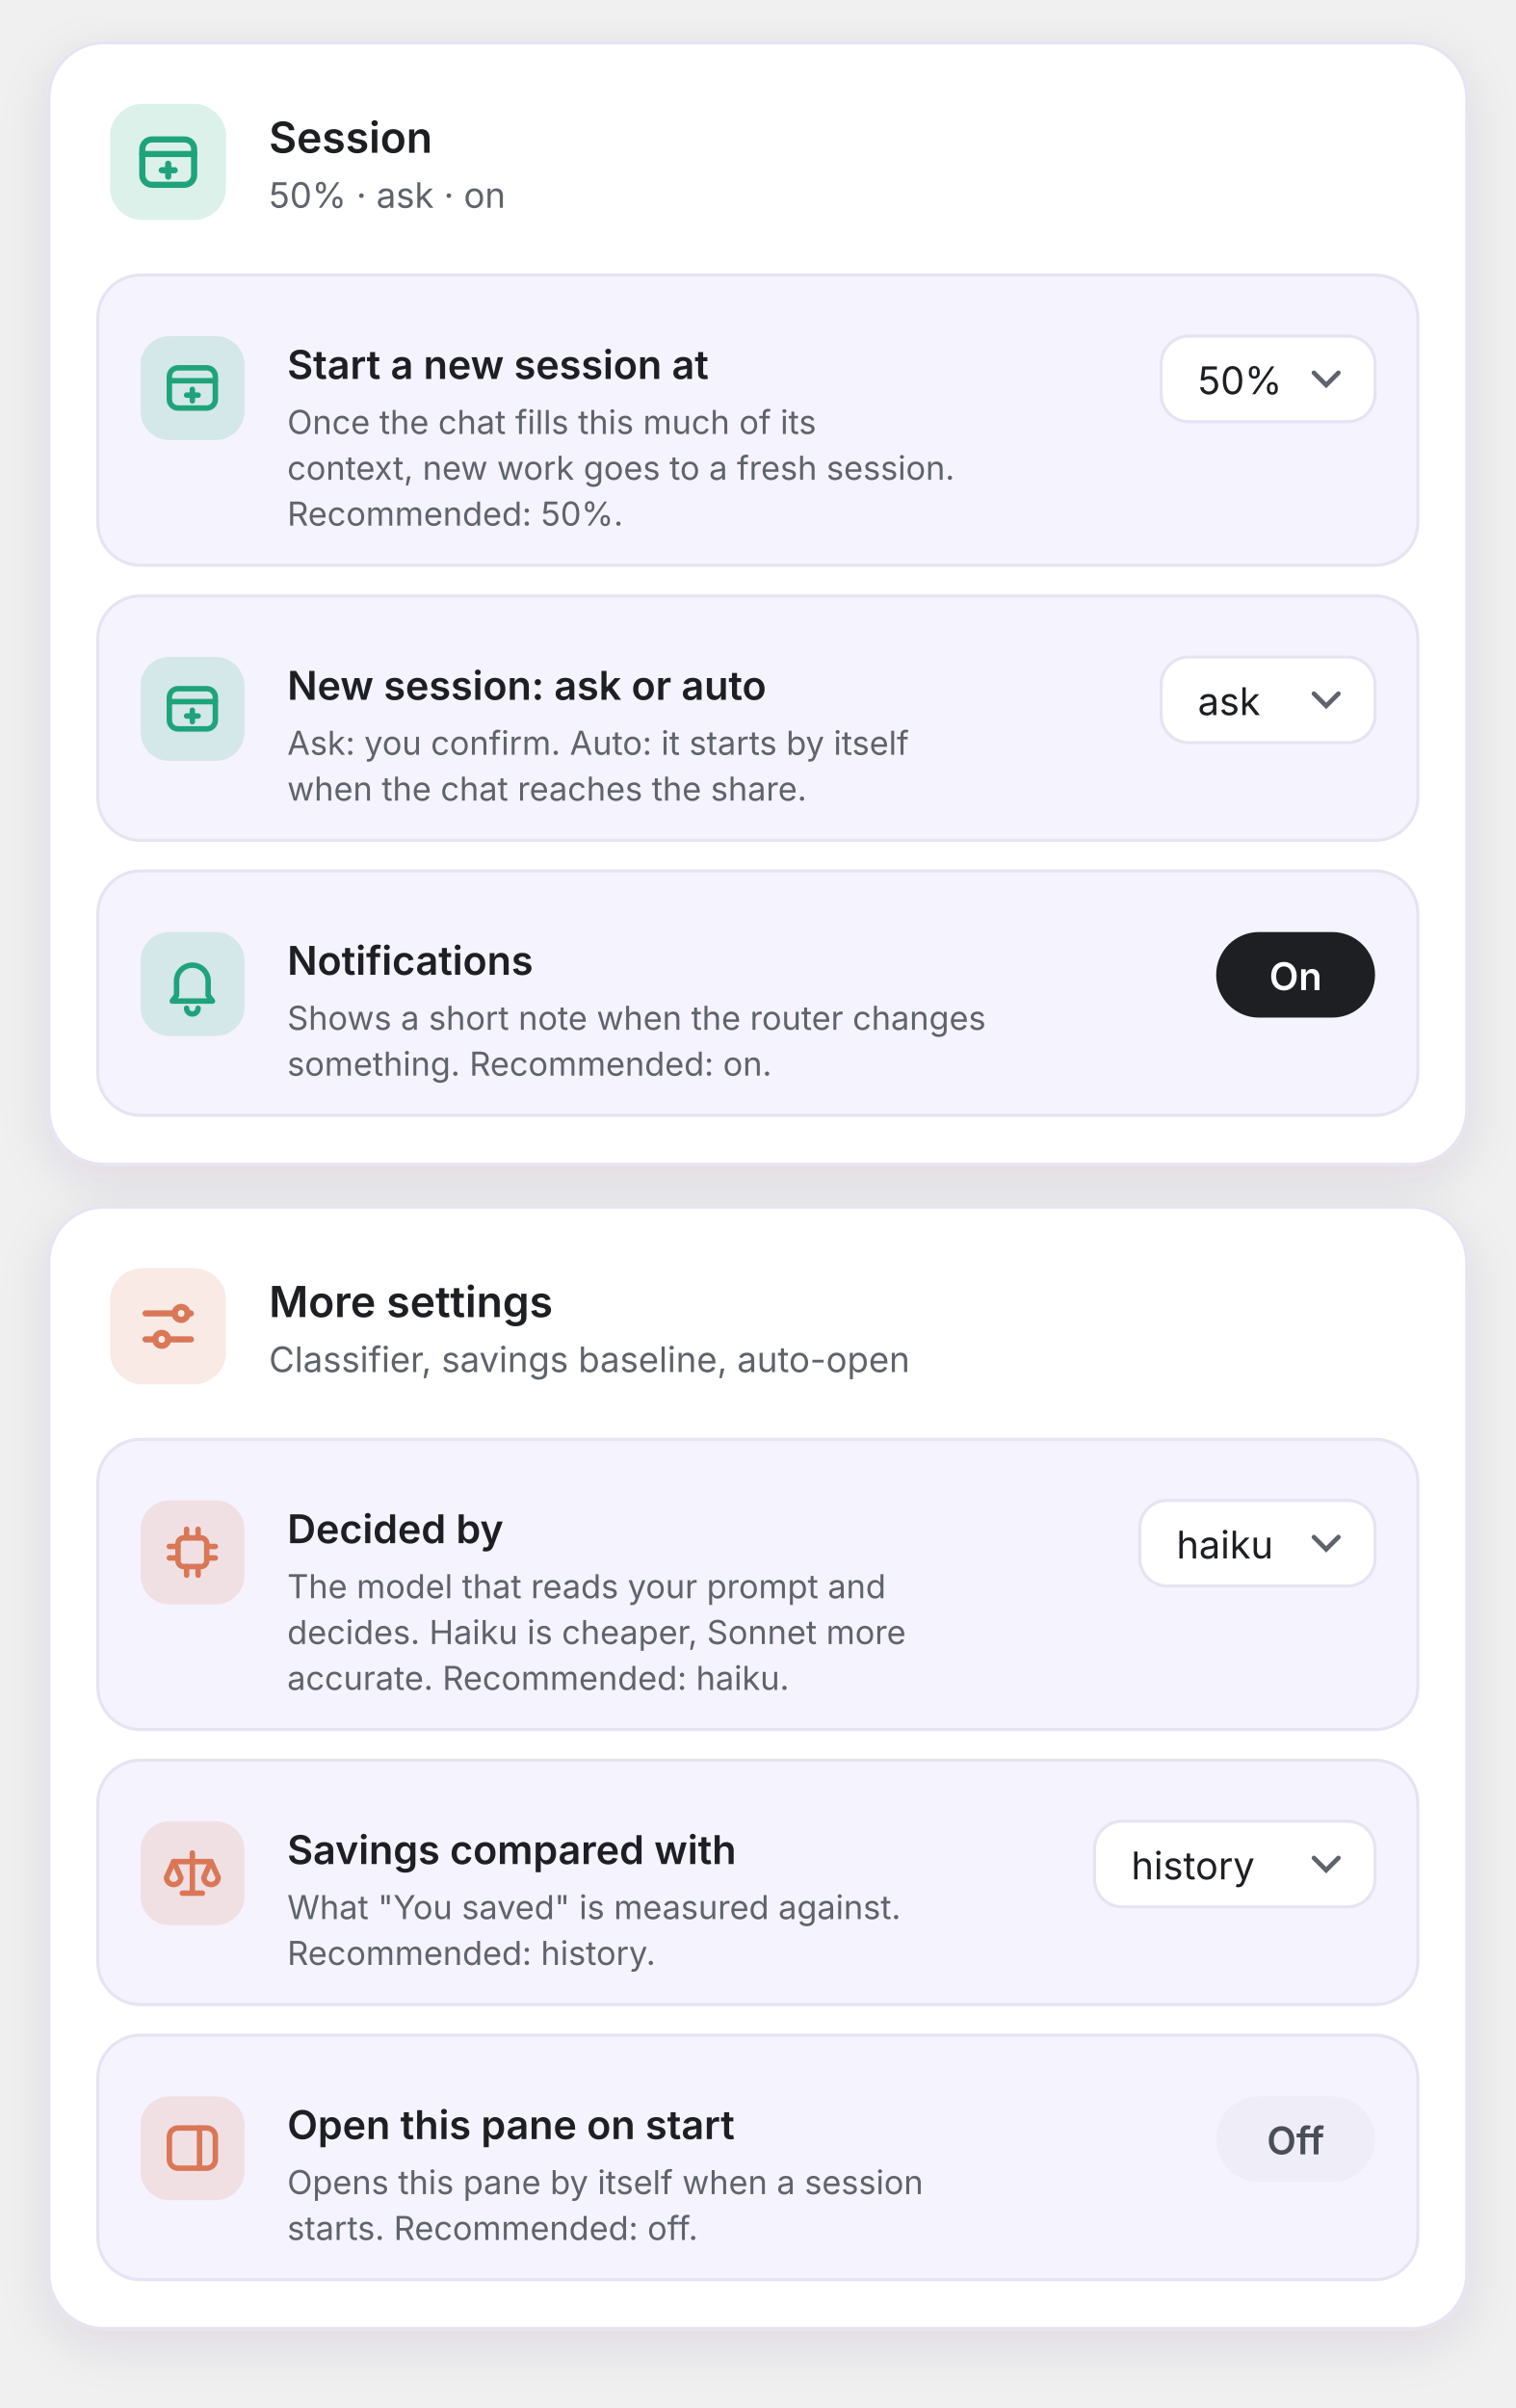
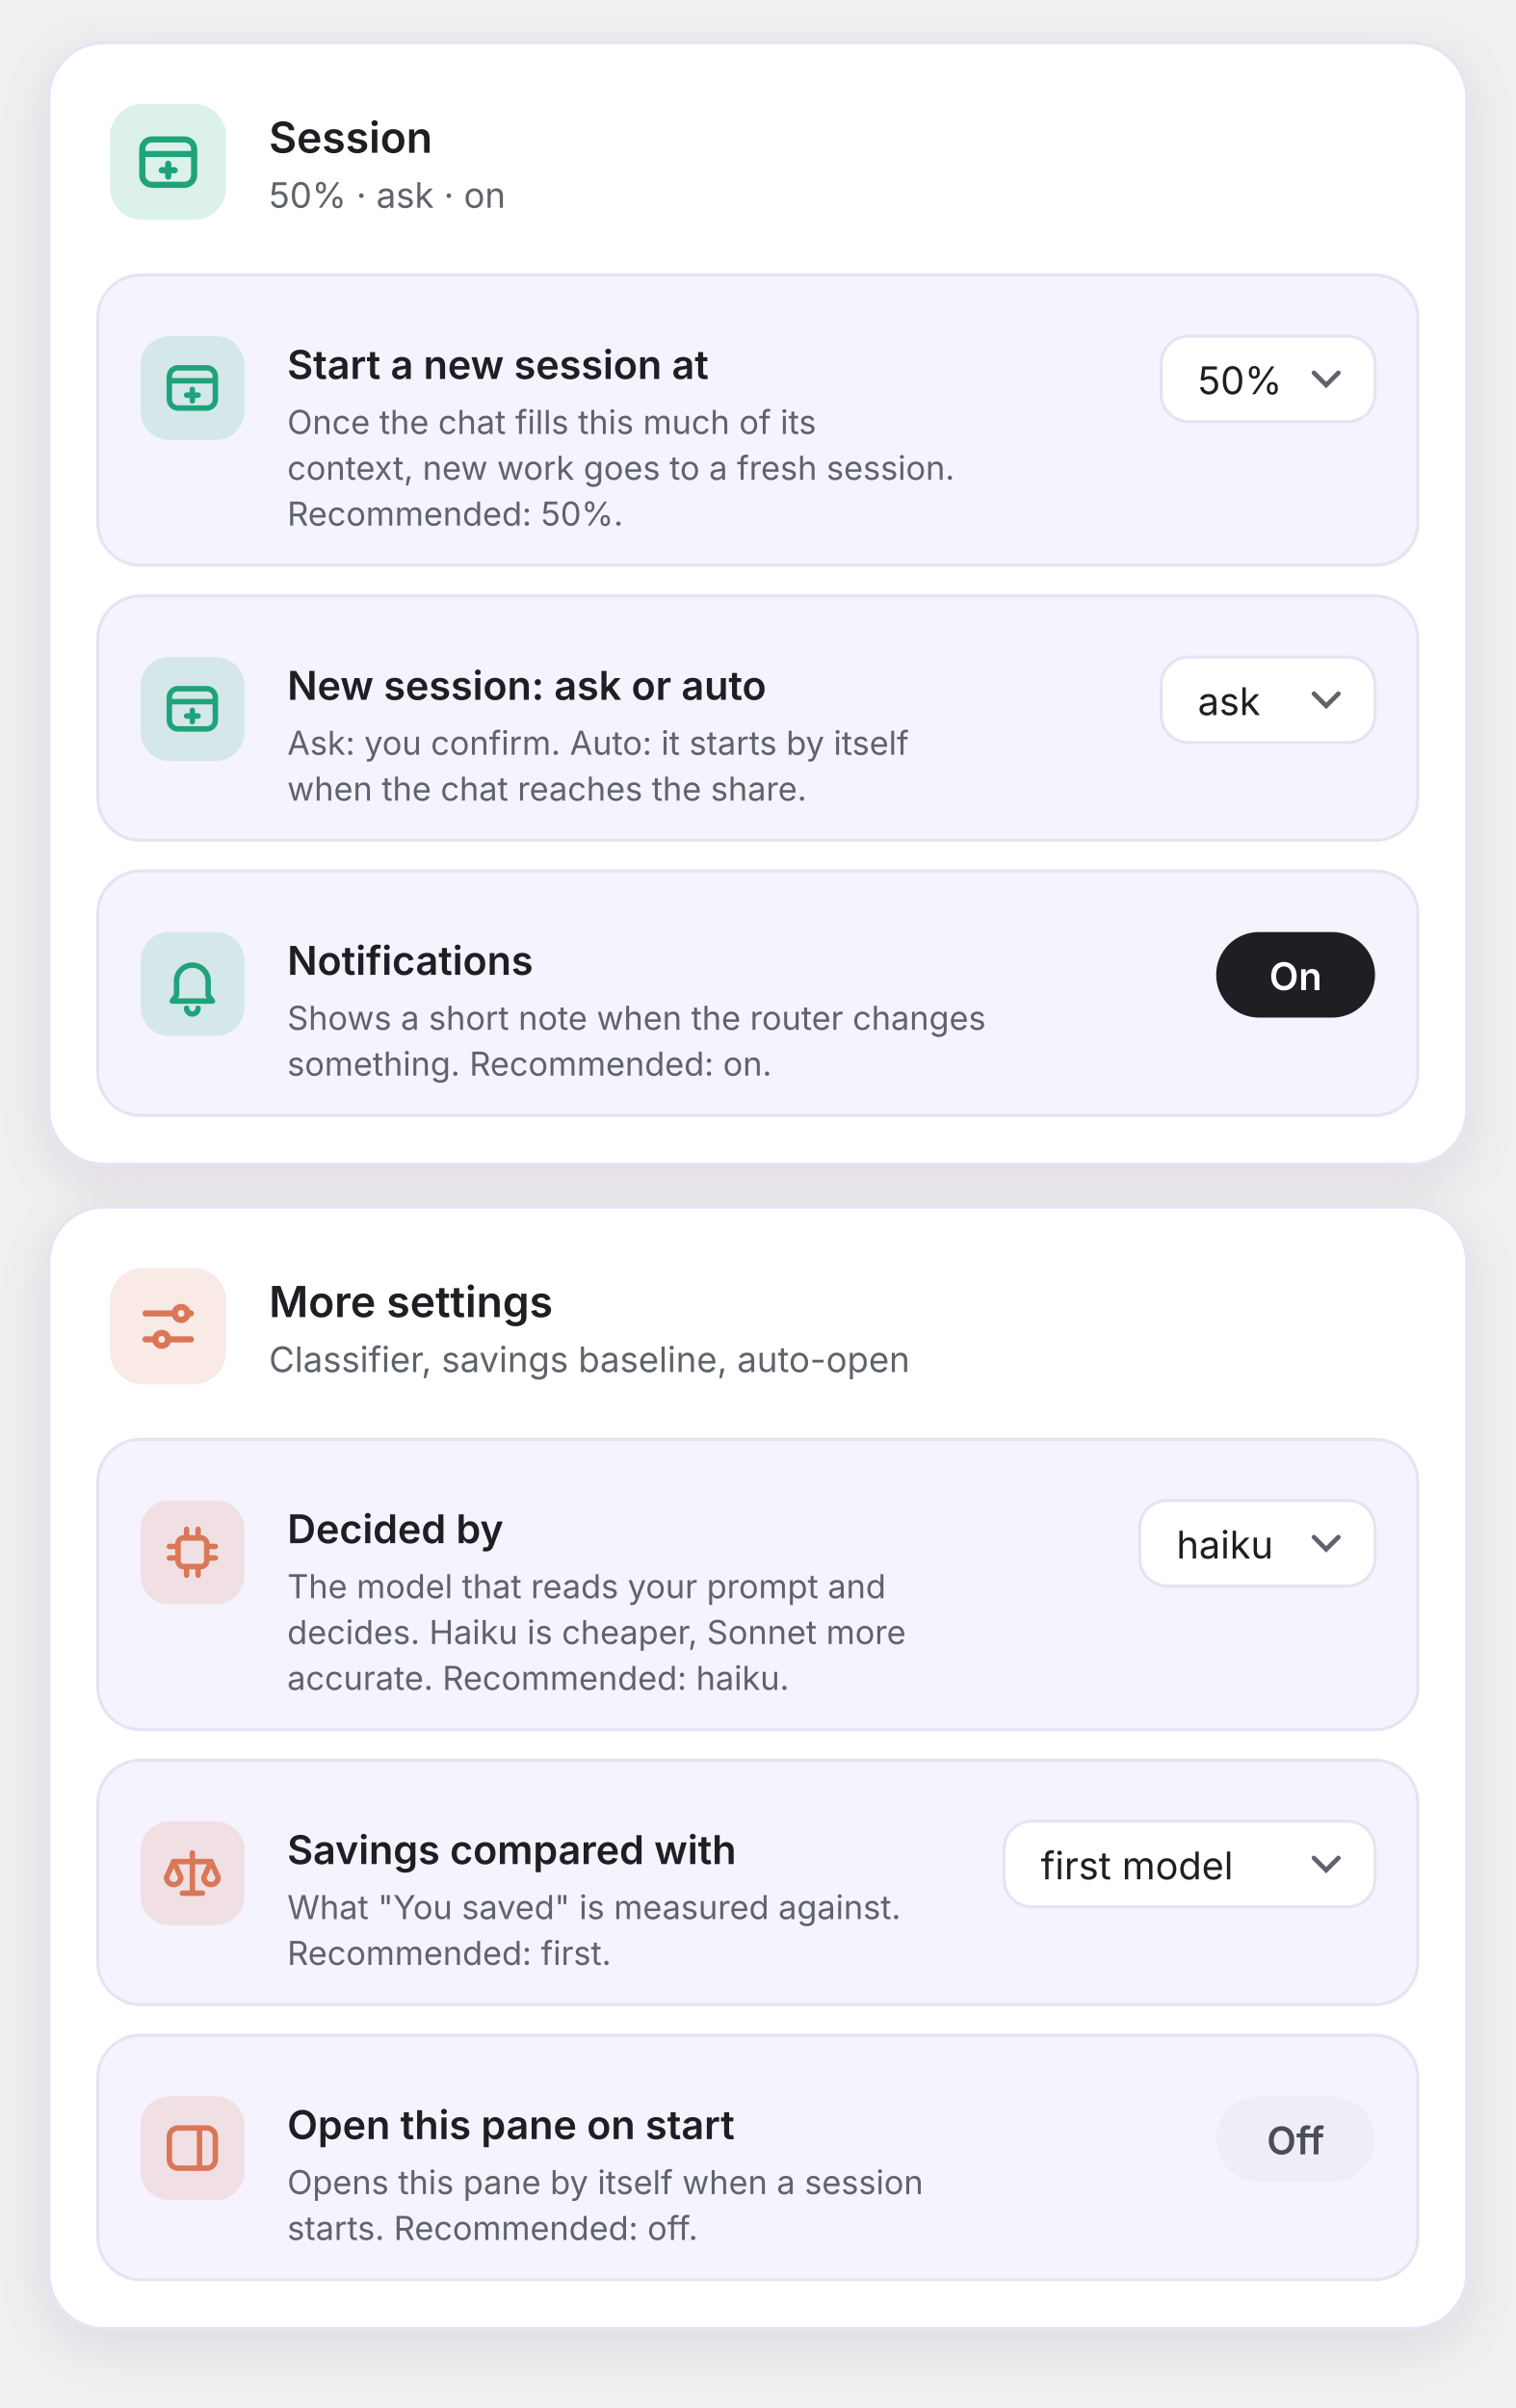
<svg xmlns="http://www.w3.org/2000/svg" width="496" height="788" viewBox="0 0 496 788" font-family="-apple-system,BlinkMacSystemFont,system-ui,sans-serif">
  <defs>
    <filter id="sh" x="-10%" y="-12%" width="120%" height="140%">
      <feDropShadow dx="0" dy="5" stdDeviation="8" flood-color="#2a2357" flood-opacity="0.1" />
    </filter>
    <filter id="glow" x="-50%" y="-50%" width="200%" height="200%">
      <feGaussianBlur stdDeviation="40" />
    </filter>
    <linearGradient id="calm" x1="0" x2="1">
      <stop offset="0" stop-color="#1fa37a" />
      <stop offset="1" stop-color="#4cc59c" />
    </linearGradient>
    <linearGradient id="near" x1="0" x2="1">
      <stop offset="0" stop-color="#d98a1c" />
      <stop offset="1" stop-color="#f0b545" />
    </linearGradient>
    <linearGradient id="over" x1="0" x2="1">
      <stop offset="0" stop-color="#e0483f" />
      <stop offset="1" stop-color="#f07f4f" />
    </linearGradient>
    <linearGradient id="area" x1="0" y1="0" x2="0" y2="1">
      <stop offset="0" stop-color="#1fa37a" stop-opacity=".28" />
      <stop offset="1" stop-color="#1fa37a" stop-opacity="0" />
    </linearGradient>
    <linearGradient id="bg" x1="0" y1="0" x2="1" y2="1">
      <stop offset="0" stop-color="#ffffff" />
      <stop offset="1" stop-color="#f2efff" />
    </linearGradient>
  </defs>
  <g transform="translate(8 6)">
    <rect x="8" y="8" width="464" height="367" rx="18" fill="#ffffff" stroke="#e6e3f2" filter="url(#sh)" />
    <g transform="translate(28 28)">
      <rect width="38" height="38" rx="10.56" fill="#1fa37a" fill-opacity="0.15" />
      <g transform="translate(6.33 6.33) scale(1.06)" fill="none" stroke="#1fa37a" stroke-width="1.9" stroke-linecap="round" stroke-linejoin="round">
        <rect x="4" y="5" width="16" height="14" rx="3" />
        <path d="M4 9.5h16M12 12.5v4M10 14.5h4" />
      </g>
    </g>
    <text x="80" y="44" font-size="14" font-weight="600" fill="#1d1f23">Session</text>
    <text x="80" y="62" font-size="11.5" fill="#5f636b">50% · ask · on</text>
    <rect x="24" y="84" width="432" height="95" rx="14" fill="#f5f3fd" stroke="#e6e3f2" />
    <g transform="translate(38 104)">
      <rect width="34" height="34" rx="9.44" fill="#1fa37a" fill-opacity="0.15" />
      <g transform="translate(5.67 5.67) scale(0.94)" fill="none" stroke="#1fa37a" stroke-width="1.9" stroke-linecap="round" stroke-linejoin="round">
        <rect x="4" y="5" width="16" height="14" rx="3" />
        <path d="M4 9.5h16M12 12.5v4M10 14.5h4" />
      </g>
    </g>
    <text x="86" y="118" font-size="13" font-weight="600" fill="#1d1f23">Start a new session at</text>
    <text x="86" y="136" font-size="10.8" fill="#5f636b">Once the chat fills this much of its</text>
    <text x="86" y="151" font-size="10.8" fill="#5f636b">context, new work goes to a fresh session.</text>
    <text x="86" y="166" font-size="10.8" fill="#5f636b">Recommended: 50%.</text>
    <rect x="372" y="104" width="70" height="28" rx="9" fill="#ffffff" stroke="#e6e3f2" />
    <text x="384" y="123" font-size="12.5" fill="#1d1f23">50%</text>
    <path d="M422 116l4 4 4-4" fill="none" stroke="#5f636b" stroke-width="1.5" stroke-linecap="round" />
    <rect x="24" y="189" width="432" height="80" rx="14" fill="#f5f3fd" stroke="#e6e3f2" />
    <g transform="translate(38 209)">
      <rect width="34" height="34" rx="9.44" fill="#1fa37a" fill-opacity="0.15" />
      <g transform="translate(5.67 5.67) scale(0.94)" fill="none" stroke="#1fa37a" stroke-width="1.9" stroke-linecap="round" stroke-linejoin="round">
        <rect x="4" y="5" width="16" height="14" rx="3" />
        <path d="M4 9.5h16M12 12.5v4M10 14.5h4" />
      </g>
    </g>
    <text x="86" y="223" font-size="13" font-weight="600" fill="#1d1f23">New session: ask or auto</text>
    <text x="86" y="241" font-size="10.8" fill="#5f636b">Ask: you confirm. Auto: it starts by itself</text>
    <text x="86" y="256" font-size="10.8" fill="#5f636b">when the chat reaches the share.</text>
    <rect x="372" y="209" width="70" height="28" rx="9" fill="#ffffff" stroke="#e6e3f2" />
    <text x="384" y="228" font-size="12.5" fill="#1d1f23">ask</text>
    <path d="M422 221l4 4 4-4" fill="none" stroke="#5f636b" stroke-width="1.5" stroke-linecap="round" />
    <rect x="24" y="279" width="432" height="80" rx="14" fill="#f5f3fd" stroke="#e6e3f2" />
    <g transform="translate(38 299)">
      <rect width="34" height="34" rx="9.44" fill="#1fa37a" fill-opacity="0.15" />
      <g transform="translate(5.67 5.67) scale(0.94)" fill="none" stroke="#1fa37a" stroke-width="1.9" stroke-linecap="round" stroke-linejoin="round">
        <path d="M6.5 16v-5a5.5 5.5 0 0 1 11 0v5l1.5 2h-14z" />
        <path d="M10 20.5a2 2 0 0 0 4 0" />
      </g>
    </g>
    <text x="86" y="313" font-size="13" font-weight="600" fill="#1d1f23">Notifications</text>
    <text x="86" y="331" font-size="10.8" fill="#5f636b">Shows a short note when the router changes</text>
    <text x="86" y="346" font-size="10.8" fill="#5f636b">something. Recommended: on.</text>
    <rect x="390" y="299" width="52" height="28" rx="14" fill="#1d1f23" />
    <text x="416" y="318" font-size="12.5" font-weight="600" fill="#ffffff" text-anchor="middle">On</text>
    <rect x="8" y="389" width="464" height="367" rx="18" fill="#ffffff" stroke="#e6e3f2" filter="url(#sh)" />
    <g transform="translate(28 409)">
      <rect width="38" height="38" rx="10.56" fill="#d97757" fill-opacity="0.15" />
      <g transform="translate(6.33 6.33) scale(1.06)" fill="none" stroke="#d97757" stroke-width="1.9" stroke-linecap="round" stroke-linejoin="round">
        <path d="M5 8h9M18 8h1M5 16h3M12 16h7" />
        <circle cx="16" cy="8" r="2" />
        <circle cx="10" cy="16" r="2" />
      </g>
    </g>
    <text x="80" y="425" font-size="14" font-weight="600" fill="#1d1f23">More settings</text>
    <text x="80" y="443" font-size="11.5" fill="#5f636b">Classifier, savings baseline, auto-open</text>
    <rect x="24" y="465" width="432" height="95" rx="14" fill="#f5f3fd" stroke="#e6e3f2" />
    <g transform="translate(38 485)">
      <rect width="34" height="34" rx="9.44" fill="#d97757" fill-opacity="0.15" />
      <g transform="translate(5.67 5.67) scale(0.94)" fill="none" stroke="#d97757" stroke-width="1.9" stroke-linecap="round" stroke-linejoin="round">
        <rect x="7" y="7" width="10" height="10" rx="2" />
        <path d="M10 4v3M14 4v3M10 17v3M14 17v3M4 10h3M4 14h3M17 10h3M17 14h3" />
      </g>
    </g>
    <text x="86" y="499" font-size="13" font-weight="600" fill="#1d1f23">Decided by</text>
    <text x="86" y="517" font-size="10.8" fill="#5f636b">The model that reads your prompt and</text>
    <text x="86" y="532" font-size="10.8" fill="#5f636b">decides. Haiku is cheaper, Sonnet more</text>
    <text x="86" y="547" font-size="10.8" fill="#5f636b">accurate. Recommended: haiku.</text>
    <rect x="365" y="485" width="77" height="28" rx="9" fill="#ffffff" stroke="#e6e3f2" />
    <text x="377" y="504" font-size="12.5" fill="#1d1f23">haiku</text>
    <path d="M422 497l4 4 4-4" fill="none" stroke="#5f636b" stroke-width="1.5" stroke-linecap="round" />
    <rect x="24" y="570" width="432" height="80" rx="14" fill="#f5f3fd" stroke="#e6e3f2" />
    <g transform="translate(38 590)">
      <rect width="34" height="34" rx="9.44" fill="#d97757" fill-opacity="0.15" />
      <g transform="translate(5.67 5.67) scale(0.94)" fill="none" stroke="#d97757" stroke-width="1.9" stroke-linecap="round" stroke-linejoin="round">
        <path d="M12 5v14M8.5 19h7M5.5 8h13" />
        <path d="M5.5 8L3 13.5a2.5 2.5 0 0 0 5 0zM18.5 8L16 13.5a2.5 2.5 0 0 0 5 0z" />
      </g>
    </g>
    <text x="86" y="604" font-size="13" font-weight="600" fill="#1d1f23">Savings compared with</text>
    <text x="86" y="622" font-size="10.8" fill="#5f636b">What "You saved" is measured against.</text>
-     <text x="86" y="637" font-size="10.8" fill="#5f636b">Recommended: history.</text>
-     <rect x="350.2" y="590" width="91.8" height="28" rx="9" fill="#ffffff" stroke="#e6e3f2" />
-     <text x="362.2" y="609" font-size="12.5" fill="#1d1f23">history</text>
+     <text x="86" y="637" font-size="10.8" fill="#5f636b">Recommended: first.</text>
+     <rect x="320.6" y="590" width="121.4" height="28" rx="9" fill="#ffffff" stroke="#e6e3f2" />
+     <text x="332.6" y="609" font-size="12.5" fill="#1d1f23">first model</text>
    <path d="M422 602l4 4 4-4" fill="none" stroke="#5f636b" stroke-width="1.5" stroke-linecap="round" />
    <rect x="24" y="660" width="432" height="80" rx="14" fill="#f5f3fd" stroke="#e6e3f2" />
    <g transform="translate(38 680)">
      <rect width="34" height="34" rx="9.44" fill="#d97757" fill-opacity="0.15" />
      <g transform="translate(5.67 5.67) scale(0.94)" fill="none" stroke="#d97757" stroke-width="1.9" stroke-linecap="round" stroke-linejoin="round">
        <rect x="4" y="5" width="16" height="14" rx="3" />
        <path d="M14.5 5v14" />
      </g>
    </g>
    <text x="86" y="694" font-size="13" font-weight="600" fill="#1d1f23">Open this pane on start</text>
    <text x="86" y="712" font-size="10.8" fill="#5f636b">Opens this pane by itself when a session</text>
    <text x="86" y="727" font-size="10.8" fill="#5f636b">starts. Recommended: off.</text>
    <rect x="390" y="680" width="52" height="28" rx="14" fill="#efedf7" />
    <text x="416" y="699" font-size="12.5" font-weight="600" fill="#4a4e56" text-anchor="middle">Off</text>
  </g>
</svg>
